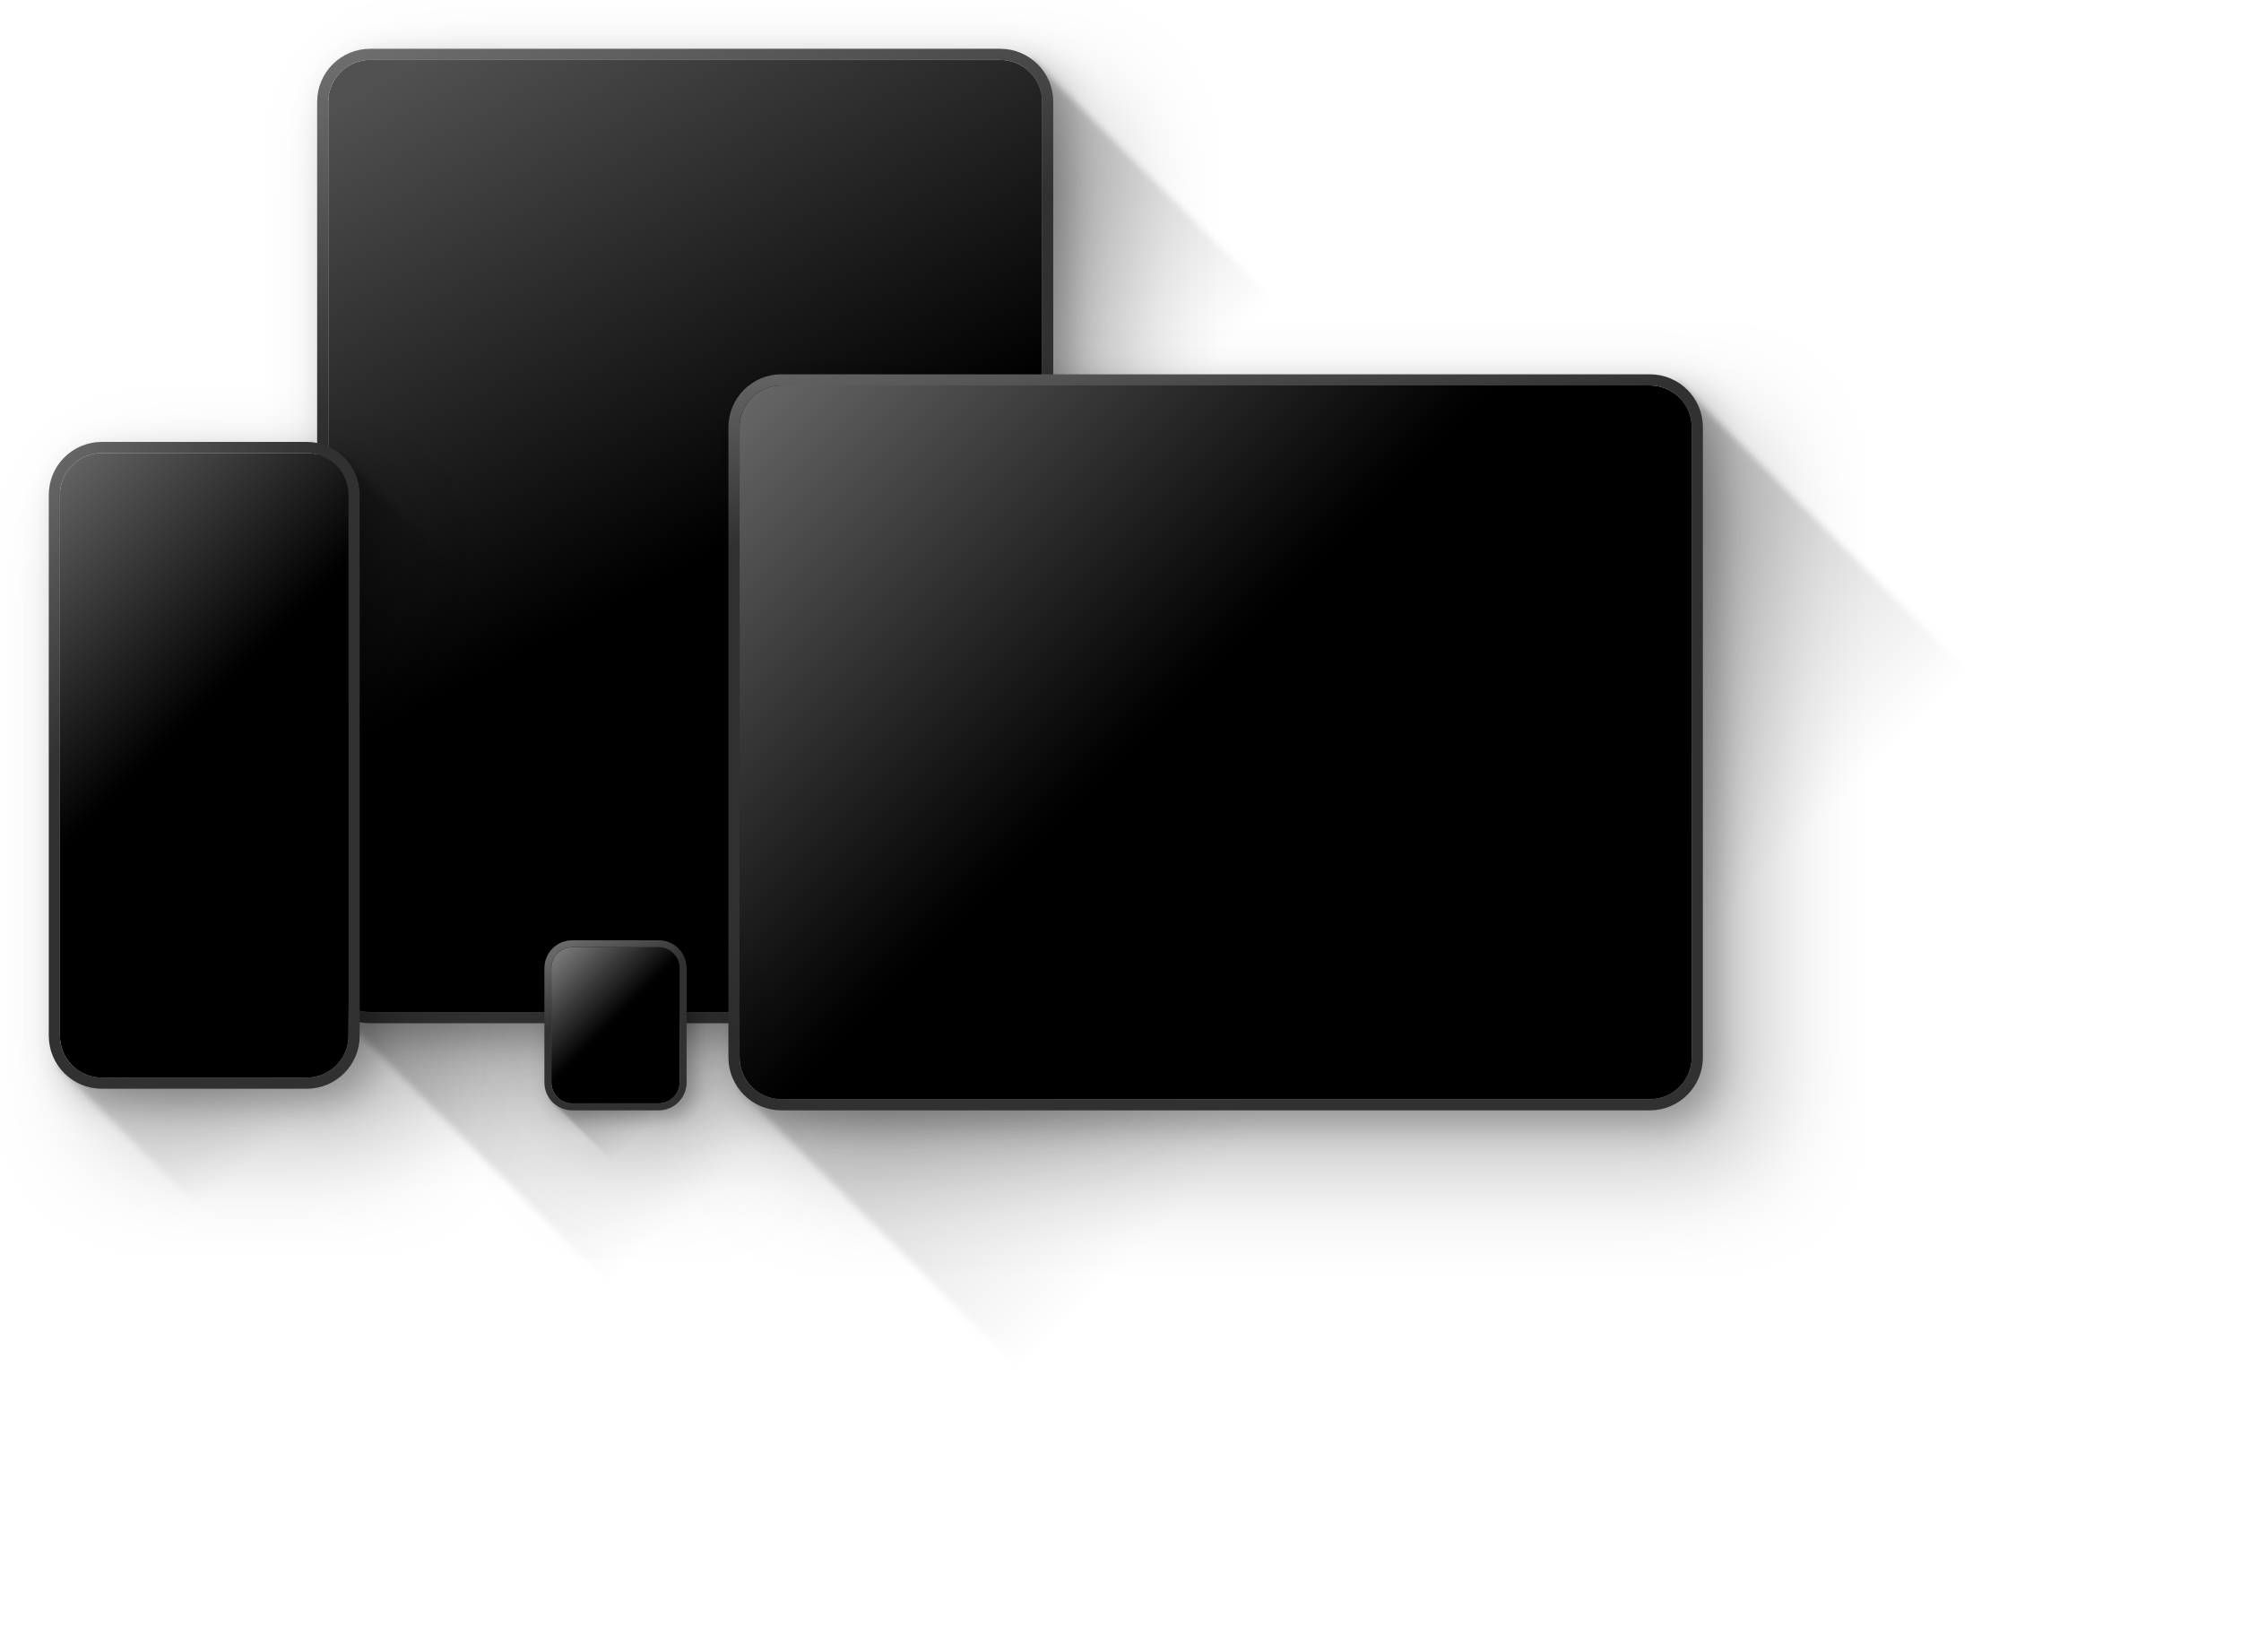
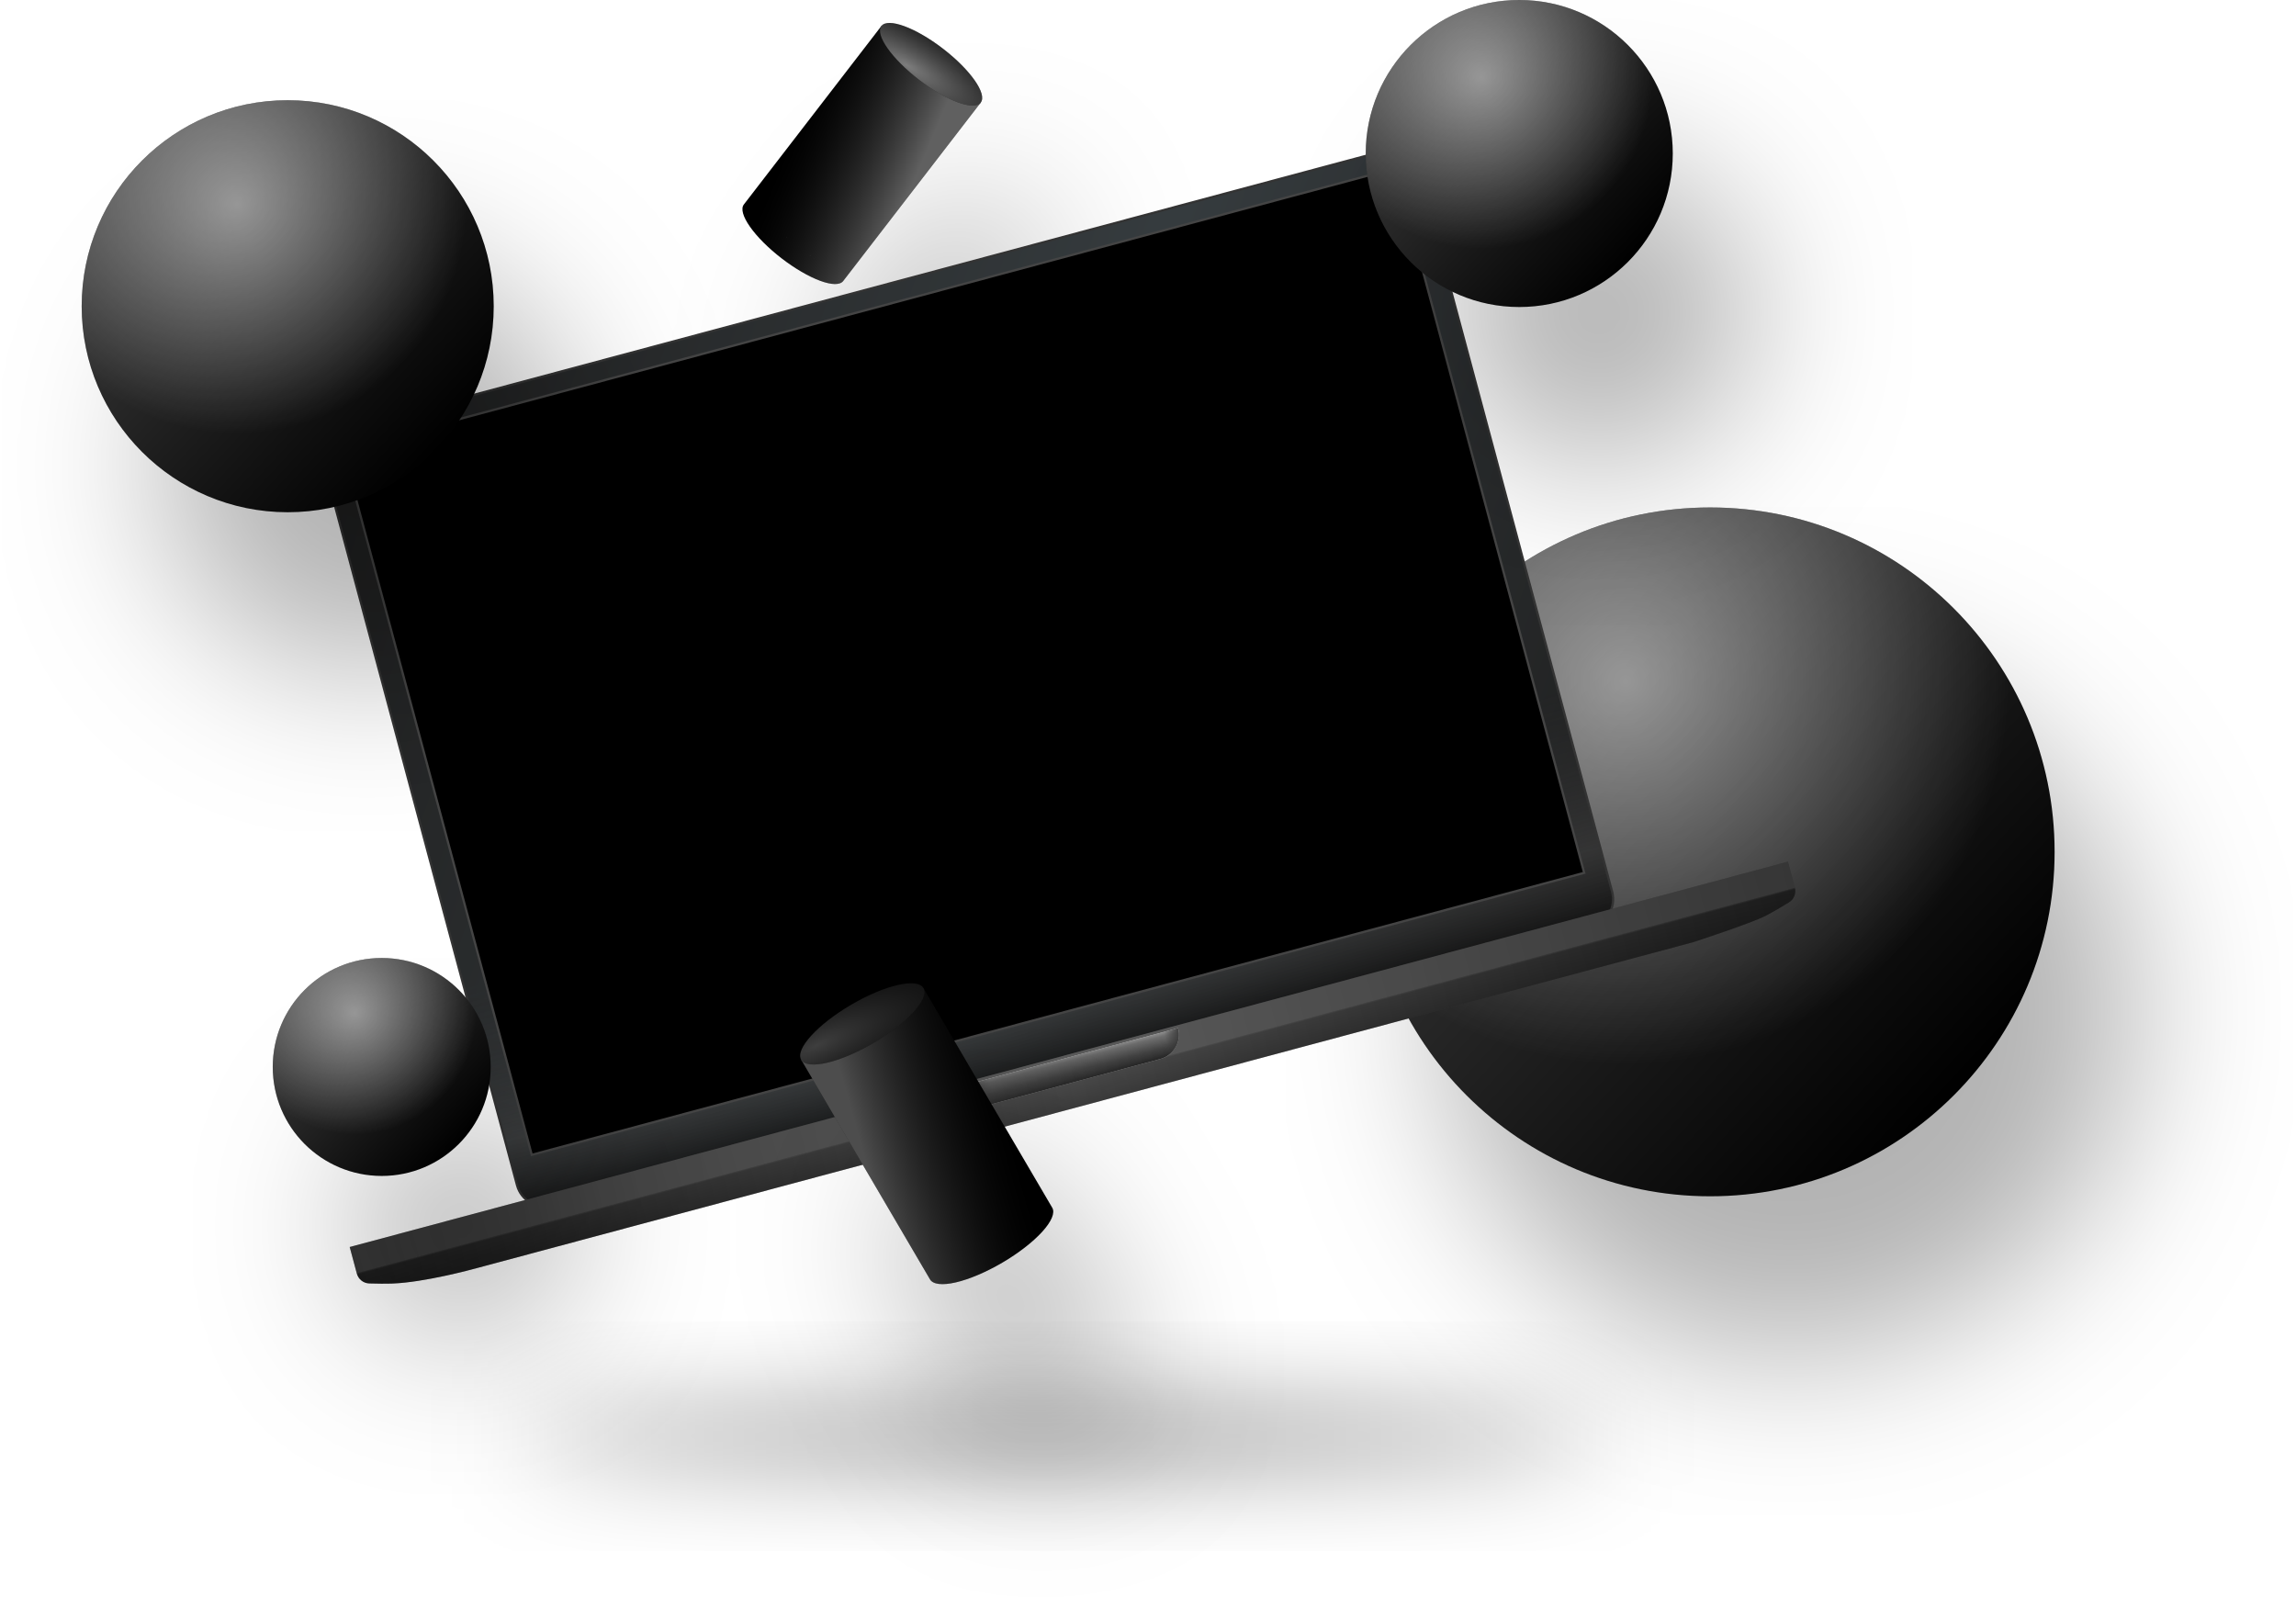
- <svg xmlns="http://www.w3.org/2000/svg" width="3215" height="2369" viewBox="0 0 3215 2369" fill="none">
-   <g filter="url(#filter0_f)">
-     <path d="M2279 883L1479 83V883H2279Z" fill="url(#paint0_linear)" />
+ <svg xmlns="http://www.w3.org/2000/svg" width="759" height="535" viewBox="0 0 759 535" fill="none">
+   <g filter="url(#filter0_d)">
+     <path fill-rule="evenodd" clip-rule="evenodd" d="M291.376 8.595L324.212 33.902L278.735 92.909L245.899 67.602L291.376 8.595ZM247.909 74.94C245.572 71.603 244.849 68.964 245.899 67.602L262.317 80.255L278.735 92.909C277.685 94.271 274.949 94.244 271.127 92.834C267.306 91.425 262.713 88.747 258.359 85.391C254.004 82.036 250.245 78.276 247.909 74.94Z" fill="black" />
+     <path fill-rule="evenodd" clip-rule="evenodd" d="M291.376 8.595L324.212 33.902L278.735 92.909L245.899 67.602L291.376 8.595ZM247.909 74.94C245.572 71.603 244.849 68.964 245.899 67.602L262.317 80.255L278.735 92.909C277.685 94.271 274.949 94.244 271.127 92.834C267.306 91.425 262.713 88.747 258.359 85.391C254.004 82.036 250.245 78.276 247.909 74.94Z" fill="url(#paint0_linear)" fill-opacity="0.5" />
  </g>
-   <g filter="url(#filter1_f)">
-     <path d="M1268 2236L468 1436H1268V2236Z" fill="url(#paint1_linear)" />
+   <ellipse rx="20.728" ry="6.485" transform="matrix(-0.792061 -0.610442 -0.610442 0.792061 307.794 21.2482)" fill="black" />
+   <ellipse rx="20.728" ry="6.485" transform="matrix(-0.792061 -0.610442 -0.610442 0.792061 307.794 21.2482)" fill="url(#paint1_radial)" />
+   <g filter="url(#filter1_d)">
+     <circle cx="565.337" cy="281.633" r="113.863" fill="black" />
+     <circle cx="565.337" cy="281.633" r="113.863" fill="url(#paint2_linear)" fill-opacity="0.5" />
+     <circle cx="565.337" cy="281.633" r="113.863" fill="url(#paint3_radial)" fill-opacity="0.5" />
  </g>
-   <g filter="url(#filter2_dd)">
-     <rect x="471" y="86" width="1024" height="1366" rx="60" fill="url(#paint2_linear)" />
-     <rect x="463" y="78" width="1040" height="1382" rx="68" stroke="url(#paint3_linear)" stroke-width="16" />
+   <g filter="url(#filter2_f)">
+     <ellipse cx="351.177" cy="474.911" rx="180.262" ry="4.207" fill="black" />
  </g>
-   <g filter="url(#filter3_f)">
-     <path d="M3205 1345L2405 545V1345H3205Z" fill="url(#paint4_linear)" />
+   <path d="M457.649 49.891L113.642 142.068C108.671 143.4 105.722 148.509 107.054 153.479L170.931 391.872C172.263 396.843 177.372 399.792 182.342 398.46L526.349 306.284C531.319 304.952 534.269 299.843 532.937 294.873L469.06 56.48C467.728 51.509 462.619 48.559 457.649 49.891Z" fill="url(#paint4_linear)" />
+   <path d="M457.649 49.891L113.642 142.068C108.671 143.4 105.722 148.509 107.054 153.479L170.931 391.872C172.263 396.843 177.372 399.792 182.342 398.46L526.349 306.284C531.319 304.952 534.269 299.843 532.937 294.873L469.06 56.48C467.728 51.509 462.619 48.559 457.649 49.891Z" fill="url(#paint5_linear)" />
+   <path d="M457.649 49.891L113.642 142.068C108.671 143.4 105.722 148.509 107.054 153.479L170.931 391.872C172.263 396.843 177.372 399.792 182.342 398.46L526.349 306.284C531.319 304.952 534.269 299.843 532.937 294.873L469.06 56.48C467.728 51.509 462.619 48.559 457.649 49.891Z" stroke="#333333" stroke-width="0.745" />
+   <path d="M523.33 288.666L523.69 288.569L523.594 288.209L462.531 60.32C461.838 57.735 459.182 56.201 456.597 56.894L118.053 147.606C115.468 148.299 113.934 150.956 114.627 153.54L175.69 381.43L175.786 381.79L176.146 381.694L523.33 288.666Z" fill="black" stroke="#444444" stroke-width="0.745" />
+   <path d="M115.605 412.266L591.047 284.871L593.336 293.413C593.843 295.305 593.061 297.307 591.389 298.327C589.205 299.658 586.154 301.476 583.775 302.725C579.109 305.176 559.622 311.523 559.622 311.523L159.762 418.665C159.367 418.771 158.983 418.877 158.588 418.986C155.451 419.853 140.276 423.914 129.866 424.335C127.494 424.431 124.383 424.378 122.064 424.311C120.118 424.255 118.458 422.916 117.955 421.036L115.605 412.266Z" fill="url(#paint6_linear)" />
+   <path d="M115.605 412.266L591.047 284.871L593.336 293.413C593.843 295.305 593.061 297.307 591.389 298.327C589.205 299.658 586.154 301.476 583.775 302.725C579.109 305.176 559.622 311.523 559.622 311.523L159.762 418.665C159.367 418.771 158.983 418.877 158.588 418.986C155.451 419.853 140.276 423.914 129.866 424.335C127.494 424.431 124.383 424.378 122.064 424.311C120.118 424.255 118.458 422.916 117.955 421.036L115.605 412.266Z" fill="url(#paint7_linear)" fill-opacity="0.3" />
+   <path d="M317.715 359.106L389.435 339.889V339.889C390.628 344.342 387.985 348.918 383.533 350.111L327.937 365.008C323.485 366.201 318.908 363.559 317.715 359.106V359.106Z" fill="#C4C4C4" />
+   <path d="M317.715 359.106L389.435 339.889V339.889C390.628 344.342 387.985 348.918 383.533 350.111L327.937 365.008C323.485 366.201 318.908 363.559 317.715 359.106V359.106Z" fill="url(#paint8_linear)" />
+   <path d="M317.715 359.106L389.435 339.889V339.889C390.628 344.342 387.985 348.918 383.533 350.111L327.937 365.008C323.485 366.201 318.908 363.559 317.715 359.106V359.106Z" fill="url(#paint9_linear)" />
+   <g filter="url(#filter3_d)">
+     <circle cx="502.226" cy="50.752" r="50.752" fill="black" />
+     <circle cx="502.226" cy="50.752" r="50.752" fill="url(#paint10_linear)" fill-opacity="0.5" />
+     <circle cx="502.226" cy="50.752" r="50.752" fill="url(#paint11_radial)" fill-opacity="0.5" />
  </g>
-   <g filter="url(#filter4_f)">
-     <path d="M1856 2359L1056 1559H1856V2359Z" fill="url(#paint5_linear)" />
+   <g filter="url(#filter4_d)">
+     <circle cx="126.189" cy="352.744" r="36.026" fill="black" />
+     <circle cx="126.189" cy="352.744" r="36.026" fill="url(#paint12_linear)" fill-opacity="0.5" />
+     <circle cx="126.189" cy="352.744" r="36.026" fill="url(#paint13_radial)" fill-opacity="0.5" />
  </g>
-   <g filter="url(#filter5_dd)">
-     <rect x="1061" y="553" width="1366" height="1024" rx="60" fill="url(#paint6_linear)" />
-     <rect x="1053" y="545" width="1382" height="1040" rx="68" stroke="url(#paint7_linear)" stroke-width="16" />
+   <g filter="url(#filter5_d)">
+     <circle cx="95.107" cy="101.241" r="68.107" fill="black" />
+     <circle cx="95.107" cy="101.241" r="68.107" fill="url(#paint14_linear)" fill-opacity="0.5" />
+     <circle cx="95.107" cy="101.241" r="68.107" fill="url(#paint15_radial)" fill-opacity="0.5" />
  </g>
-   <g filter="url(#filter6_f)">
-     <path d="M883 1047L483 647V1047H883Z" fill="url(#paint8_linear)" />
+   <g filter="url(#filter6_d)">
+     <path fill-rule="evenodd" clip-rule="evenodd" d="M305.26 326.655L264.852 350.352L307.435 422.965L307.434 422.966C308.417 424.642 311.488 425.001 315.972 423.965C320.456 422.928 325.986 420.58 331.344 417.438C336.703 414.296 341.451 410.616 344.545 407.209C347.639 403.802 348.825 400.946 347.842 399.269L347.843 399.269L305.26 326.655Z" fill="black" />
+     <path fill-rule="evenodd" clip-rule="evenodd" d="M305.26 326.655L264.852 350.352L307.435 422.965L307.434 422.966C308.417 424.642 311.488 425.001 315.972 423.965C320.456 422.928 325.986 420.58 331.344 417.438C336.703 414.296 341.451 410.616 344.545 407.209C347.639 403.802 348.825 400.946 347.842 399.269L347.843 399.269L305.26 326.655Z" fill="url(#paint16_linear)" fill-opacity="0.4" />
  </g>
-   <g filter="url(#filter7_f)">
-     <path d="M481 1928L81 1528H481V1928Z" fill="url(#paint9_linear)" />
-   </g>
-   <g filter="url(#filter8_dd)">
-     <rect x="86" y="650" width="414" height="896" rx="60" fill="url(#paint10_linear)" />
-     <rect x="78" y="642" width="430" height="912" rx="68" stroke="url(#paint11_linear)" stroke-width="16" />
-   </g>
-   <g filter="url(#filter9_f)">
-     <path d="M1146 1535L966 1355V1535H1146Z" fill="url(#paint12_linear)" />
-   </g>
-   <g filter="url(#filter10_f)">
-     <path d="M932 1720L787 1575H932V1720Z" fill="url(#paint13_linear)" />
-   </g>
-   <g filter="url(#filter11_dd)">
-     <rect x="791" y="1359" width="184" height="224" rx="30" fill="url(#paint14_linear)" />
-     <rect x="786" y="1354" width="194" height="234" rx="35" stroke="url(#paint15_linear)" stroke-width="10" />
-   </g>
+   <ellipse cx="285.056" cy="338.504" rx="23.422" ry="7.327" transform="rotate(-30.3887 285.056 338.504)" fill="black" />
+   <ellipse cx="285.056" cy="338.504" rx="23.422" ry="7.327" transform="rotate(-30.3887 285.056 338.504)" fill="url(#paint17_radial)" fill-opacity="0.5" />
  <defs>
-     <filter id="filter0_f" x="1469" y="73" width="820" height="820" filterUnits="userSpaceOnUse" color-interpolation-filters="sRGB">
+     <filter id="filter0_d" x="215.644" y="8.595" width="187.457" height="194.635" filterUnits="userSpaceOnUse" color-interpolation-filters="sRGB">
+       <feFlood flood-opacity="0" result="BackgroundImageFix" />
+       <feColorMatrix in="SourceAlpha" type="matrix" values="0 0 0 0 0 0 0 0 0 0 0 0 0 0 0 0 0 0 127 0" />
+       <feOffset dx="26.296" dy="52.593" />
+       <feGaussianBlur stdDeviation="26.296" />
+       <feColorMatrix type="matrix" values="0 0 0 0 0 0 0 0 0 0 0 0 0 0 0 0 0 0 0.3 0" />
+       <feBlend mode="normal" in2="BackgroundImageFix" result="effect1_dropShadow" />
+       <feBlend mode="normal" in="SourceGraphic" in2="effect1_dropShadow" result="shape" />
+     </filter>
+     <filter id="filter1_d" x="425.178" y="167.77" width="332.911" height="332.911" filterUnits="userSpaceOnUse" color-interpolation-filters="sRGB">
+       <feFlood flood-opacity="0" result="BackgroundImageFix" />
+       <feColorMatrix in="SourceAlpha" type="matrix" values="0 0 0 0 0 0 0 0 0 0 0 0 0 0 0 0 0 0 127 0" />
+       <feOffset dx="26.296" dy="52.593" />
+       <feGaussianBlur stdDeviation="26.296" />
+       <feColorMatrix type="matrix" values="0 0 0 0 0 0 0 0 0 0 0 0 0 0 0 0 0 0 0.3 0" />
+       <feBlend mode="normal" in2="BackgroundImageFix" result="effect1_dropShadow" />
+       <feBlend mode="normal" in="SourceGraphic" in2="effect1_dropShadow" result="shape" />
+     </filter>
+     <filter id="filter2_f" x="137.255" y="437.044" width="427.843" height="75.733" filterUnits="userSpaceOnUse" color-interpolation-filters="sRGB">
      <feFlood flood-opacity="0" result="BackgroundImageFix" />
      <feBlend mode="normal" in="SourceGraphic" in2="BackgroundImageFix" result="shape" />
-       <feGaussianBlur stdDeviation="5" result="effect1_foregroundBlur" />
+       <feGaussianBlur stdDeviation="16.83" result="effect1_foregroundBlur" />
    </filter>
-     <filter id="filter1_f" x="458" y="1426" width="820" height="820" filterUnits="userSpaceOnUse" color-interpolation-filters="sRGB">
-       <feFlood flood-opacity="0" result="BackgroundImageFix" />
-       <feBlend mode="normal" in="SourceGraphic" in2="BackgroundImageFix" result="shape" />
-       <feGaussianBlur stdDeviation="5" result="effect1_foregroundBlur" />
-     </filter>
-     <filter id="filter2_dd" x="385" y="0" width="1356" height="1698" filterUnits="userSpaceOnUse" color-interpolation-filters="sRGB">
+     <filter id="filter3_d" x="425.178" y="0" width="206.689" height="206.689" filterUnits="userSpaceOnUse" color-interpolation-filters="sRGB">
      <feFlood flood-opacity="0" result="BackgroundImageFix" />
      <feColorMatrix in="SourceAlpha" type="matrix" values="0 0 0 0 0 0 0 0 0 0 0 0 0 0 0 0 0 0 127 0" />
-       <feOffset dx="80" dy="80" />
-       <feGaussianBlur stdDeviation="75" />
-       <feColorMatrix type="matrix" values="0 0 0 0 0 0 0 0 0 0 0 0 0 0 0 0 0 0 0.25 0" />
+       <feOffset dx="26.296" dy="52.593" />
+       <feGaussianBlur stdDeviation="26.296" />
+       <feColorMatrix type="matrix" values="0 0 0 0 0 0 0 0 0 0 0 0 0 0 0 0 0 0 0.3 0" />
      <feBlend mode="normal" in2="BackgroundImageFix" result="effect1_dropShadow" />
-       <feColorMatrix in="SourceAlpha" type="matrix" values="0 0 0 0 0 0 0 0 0 0 0 0 0 0 0 0 0 0 127 0" />
-       <feOffset dx="20" dy="20" />
-       <feGaussianBlur stdDeviation="25" />
-       <feColorMatrix type="matrix" values="0 0 0 0 0 0 0 0 0 0 0 0 0 0 0 0 0 0 0.25 0" />
-       <feBlend mode="normal" in2="effect1_dropShadow" result="effect2_dropShadow" />
-       <feBlend mode="normal" in="SourceGraphic" in2="effect2_dropShadow" result="shape" />
+       <feBlend mode="normal" in="SourceGraphic" in2="effect1_dropShadow" result="shape" />
    </filter>
-     <filter id="filter3_f" x="2395" y="535" width="820" height="820" filterUnits="userSpaceOnUse" color-interpolation-filters="sRGB">
-       <feFlood flood-opacity="0" result="BackgroundImageFix" />
-       <feBlend mode="normal" in="SourceGraphic" in2="BackgroundImageFix" result="shape" />
-       <feGaussianBlur stdDeviation="5" result="effect1_foregroundBlur" />
-     </filter>
-     <filter id="filter4_f" x="1046" y="1549" width="820" height="820" filterUnits="userSpaceOnUse" color-interpolation-filters="sRGB">
-       <feFlood flood-opacity="0" result="BackgroundImageFix" />
-       <feBlend mode="normal" in="SourceGraphic" in2="BackgroundImageFix" result="shape" />
-       <feGaussianBlur stdDeviation="5" result="effect1_foregroundBlur" />
-     </filter>
-     <filter id="filter5_dd" x="975" y="467" width="1698" height="1356" filterUnits="userSpaceOnUse" color-interpolation-filters="sRGB">
+     <filter id="filter4_d" x="63.867" y="316.718" width="177.237" height="177.237" filterUnits="userSpaceOnUse" color-interpolation-filters="sRGB">
      <feFlood flood-opacity="0" result="BackgroundImageFix" />
      <feColorMatrix in="SourceAlpha" type="matrix" values="0 0 0 0 0 0 0 0 0 0 0 0 0 0 0 0 0 0 127 0" />
-       <feOffset dx="80" dy="80" />
-       <feGaussianBlur stdDeviation="75" />
-       <feColorMatrix type="matrix" values="0 0 0 0 0 0 0 0 0 0 0 0 0 0 0 0 0 0 0.25 0" />
+       <feOffset dx="26.296" dy="52.593" />
+       <feGaussianBlur stdDeviation="26.296" />
+       <feColorMatrix type="matrix" values="0 0 0 0 0 0 0 0 0 0 0 0 0 0 0 0 0 0 0.3 0" />
      <feBlend mode="normal" in2="BackgroundImageFix" result="effect1_dropShadow" />
-       <feColorMatrix in="SourceAlpha" type="matrix" values="0 0 0 0 0 0 0 0 0 0 0 0 0 0 0 0 0 0 127 0" />
-       <feOffset dx="20" dy="20" />
-       <feGaussianBlur stdDeviation="25" />
-       <feColorMatrix type="matrix" values="0 0 0 0 0 0 0 0 0 0 0 0 0 0 0 0 0 0 0.25 0" />
-       <feBlend mode="normal" in2="effect1_dropShadow" result="effect2_dropShadow" />
-       <feBlend mode="normal" in="SourceGraphic" in2="effect2_dropShadow" result="shape" />
+       <feBlend mode="normal" in="SourceGraphic" in2="effect1_dropShadow" result="shape" />
    </filter>
-     <filter id="filter6_f" x="473" y="637" width="420" height="420" filterUnits="userSpaceOnUse" color-interpolation-filters="sRGB">
-       <feFlood flood-opacity="0" result="BackgroundImageFix" />
-       <feBlend mode="normal" in="SourceGraphic" in2="BackgroundImageFix" result="shape" />
-       <feGaussianBlur stdDeviation="5" result="effect1_foregroundBlur" />
-     </filter>
-     <filter id="filter7_f" x="71" y="1518" width="420" height="420" filterUnits="userSpaceOnUse" color-interpolation-filters="sRGB">
-       <feFlood flood-opacity="0" result="BackgroundImageFix" />
-       <feBlend mode="normal" in="SourceGraphic" in2="BackgroundImageFix" result="shape" />
-       <feGaussianBlur stdDeviation="5" result="effect1_foregroundBlur" />
-     </filter>
-     <filter id="filter8_dd" x="0" y="564" width="746" height="1228" filterUnits="userSpaceOnUse" color-interpolation-filters="sRGB">
+     <filter id="filter5_d" x="0.704" y="33.133" width="241.4" height="241.4" filterUnits="userSpaceOnUse" color-interpolation-filters="sRGB">
      <feFlood flood-opacity="0" result="BackgroundImageFix" />
      <feColorMatrix in="SourceAlpha" type="matrix" values="0 0 0 0 0 0 0 0 0 0 0 0 0 0 0 0 0 0 127 0" />
-       <feOffset dx="80" dy="80" />
-       <feGaussianBlur stdDeviation="75" />
-       <feColorMatrix type="matrix" values="0 0 0 0 0 0 0 0 0 0 0 0 0 0 0 0 0 0 0.25 0" />
+       <feOffset dx="26.296" dy="52.593" />
+       <feGaussianBlur stdDeviation="26.296" />
+       <feColorMatrix type="matrix" values="0 0 0 0 0 0 0 0 0 0 0 0 0 0 0 0 0 0 0.3 0" />
      <feBlend mode="normal" in2="BackgroundImageFix" result="effect1_dropShadow" />
-       <feColorMatrix in="SourceAlpha" type="matrix" values="0 0 0 0 0 0 0 0 0 0 0 0 0 0 0 0 0 0 127 0" />
-       <feOffset dx="20" dy="20" />
-       <feGaussianBlur stdDeviation="25" />
-       <feColorMatrix type="matrix" values="0 0 0 0 0 0 0 0 0 0 0 0 0 0 0 0 0 0 0.25 0" />
-       <feBlend mode="normal" in2="effect1_dropShadow" result="effect2_dropShadow" />
-       <feBlend mode="normal" in="SourceGraphic" in2="effect2_dropShadow" result="shape" />
+       <feBlend mode="normal" in="SourceGraphic" in2="effect1_dropShadow" result="shape" />
    </filter>
-     <filter id="filter9_f" x="961" y="1350" width="190" height="190" filterUnits="userSpaceOnUse" color-interpolation-filters="sRGB">
-       <feFlood flood-opacity="0" result="BackgroundImageFix" />
-       <feBlend mode="normal" in="SourceGraphic" in2="BackgroundImageFix" result="shape" />
-       <feGaussianBlur stdDeviation="2.5" result="effect1_foregroundBlur" />
-     </filter>
-     <filter id="filter10_f" x="782" y="1570" width="155" height="155" filterUnits="userSpaceOnUse" color-interpolation-filters="sRGB">
-       <feFlood flood-opacity="0" result="BackgroundImageFix" />
-       <feBlend mode="normal" in="SourceGraphic" in2="BackgroundImageFix" result="shape" />
-       <feGaussianBlur stdDeviation="2.5" result="effect1_foregroundBlur" />
-     </filter>
-     <filter id="filter11_dd" x="691" y="1259" width="504" height="544" filterUnits="userSpaceOnUse" color-interpolation-filters="sRGB">
+     <filter id="filter6_d" x="238.555" y="326.655" width="191.883" height="207.816" filterUnits="userSpaceOnUse" color-interpolation-filters="sRGB">
      <feFlood flood-opacity="0" result="BackgroundImageFix" />
      <feColorMatrix in="SourceAlpha" type="matrix" values="0 0 0 0 0 0 0 0 0 0 0 0 0 0 0 0 0 0 127 0" />
-       <feOffset dx="60" dy="60" />
-       <feGaussianBlur stdDeviation="75" />
-       <feColorMatrix type="matrix" values="0 0 0 0 0 0 0 0 0 0 0 0 0 0 0 0 0 0 0.25 0" />
+       <feOffset dx="26.296" dy="52.593" />
+       <feGaussianBlur stdDeviation="26.296" />
+       <feColorMatrix type="matrix" values="0 0 0 0 0 0 0 0 0 0 0 0 0 0 0 0 0 0 0.3 0" />
      <feBlend mode="normal" in2="BackgroundImageFix" result="effect1_dropShadow" />
-       <feColorMatrix in="SourceAlpha" type="matrix" values="0 0 0 0 0 0 0 0 0 0 0 0 0 0 0 0 0 0 127 0" />
-       <feOffset dx="10" dy="10" />
-       <feGaussianBlur stdDeviation="12.5" />
-       <feColorMatrix type="matrix" values="0 0 0 0 0 0 0 0 0 0 0 0 0 0 0 0 0 0 0.25 0" />
-       <feBlend mode="normal" in2="effect1_dropShadow" result="effect2_dropShadow" />
-       <feBlend mode="normal" in="SourceGraphic" in2="effect2_dropShadow" result="shape" />
+       <feBlend mode="normal" in="SourceGraphic" in2="effect1_dropShadow" result="shape" />
    </filter>
-     <linearGradient id="paint0_linear" x1="1493.32" y1="102.861" x2="1958.87" y2="569.587" gradientUnits="userSpaceOnUse">
-       <stop stop-opacity="0.25" />
-       <stop offset="0.708" stop-opacity="0" />
+     <linearGradient id="paint0_linear" x1="299.495" y1="65.973" x2="260.033" y2="49.263" gradientUnits="userSpaceOnUse">
+       <stop stop-color="white" stop-opacity="0.75" />
+       <stop offset="1" stop-color="#373737" stop-opacity="0" />
    </linearGradient>
-     <linearGradient id="paint1_linear" x1="454.919" y1="1257.07" x2="959.308" y2="1759.26" gradientUnits="userSpaceOnUse">
-       <stop stop-opacity="0.3" />
+     <radialGradient id="paint1_radial" cx="0" cy="0" r="1" gradientUnits="userSpaceOnUse" gradientTransform="translate(5.99397 5.16292) rotate(97.125) scale(26.7539 85.5185)">
+       <stop stop-color="white" stop-opacity="0.49" />
      <stop offset="1" stop-opacity="0" />
+     </radialGradient>
+     <linearGradient id="paint2_linear" x1="484.427" y1="201.527" x2="652.409" y2="357.185" gradientUnits="userSpaceOnUse">
+       <stop stop-color="white" stop-opacity="0.47" />
+       <stop offset="1" stop-color="white" stop-opacity="0" />
    </linearGradient>
-     <linearGradient id="paint2_linear" x1="596" y1="86" x2="983" y2="807.5" gradientUnits="userSpaceOnUse">
-       <stop stop-color="#515151" />
+     <radialGradient id="paint3_radial" cx="0" cy="0" r="1" gradientUnits="userSpaceOnUse" gradientTransform="translate(537.206 225.104) rotate(53.9993) scale(127.166)">
+       <stop stop-color="white" />
+       <stop offset="1" stop-color="white" stop-opacity="0" />
+     </radialGradient>
+     <linearGradient id="paint4_linear" x1="105.099" y1="144.743" x2="538.26" y2="293.824" gradientUnits="userSpaceOnUse">
+       <stop stop-color="#333333" />
+       <stop offset="0.531" stop-color="#596368" />
+       <stop offset="1" stop-color="#333333" />
+     </linearGradient>
+     <linearGradient id="paint5_linear" x1="285.742" y1="96.34" x2="356.155" y2="359.125" gradientUnits="userSpaceOnUse">
+       <stop offset="0.688" stop-opacity="0.4" />
+       <stop offset="0.884" stop-color="#333333" stop-opacity="0.643" />
+       <stop offset="1" stop-opacity="0.94" />
+     </linearGradient>
+     <linearGradient id="paint6_linear" x1="591.047" y1="284.872" x2="115.605" y2="412.266" gradientUnits="userSpaceOnUse">
+       <stop stop-color="#212121" />
+       <stop offset="0.5" stop-color="#555555" />
+       <stop offset="1" stop-color="#212121" />
+     </linearGradient>
+     <linearGradient id="paint7_linear" x1="353.326" y1="348.569" x2="357.887" y2="365.589" gradientUnits="userSpaceOnUse">
+       <stop stop-color="#666666" />
+       <stop offset="0.5" stop-color="#666666" />
+       <stop offset="0.542" stop-opacity="0.5" />
      <stop offset="1" />
    </linearGradient>
-     <linearGradient id="paint3_linear" x1="394.5" y1="-264" x2="634.033" y2="535.094" gradientUnits="userSpaceOnUse">
-       <stop stop-color="#9B9B9B" />
-       <stop offset="1" stop-color="#313131" />
+     <linearGradient id="paint8_linear" x1="353.575" y1="349.498" x2="355.735" y2="357.56" gradientUnits="userSpaceOnUse">
+       <stop stop-color="#999999" />
+       <stop offset="0.151" stop-color="#777777" />
+       <stop offset="0.609" stop-color="#444444" />
+       <stop offset="0.823" stop-color="#333333" />
+       <stop offset="1" stop-color="#222222" />
    </linearGradient>
-     <linearGradient id="paint4_linear" x1="2419.32" y1="564.861" x2="2922.82" y2="1069.63" gradientUnits="userSpaceOnUse">
-       <stop stop-opacity="0.25" />
-       <stop offset="0.797" stop-opacity="0" />
+     <linearGradient id="paint9_linear" x1="317.715" y1="359.106" x2="389.435" y2="339.889" gradientUnits="userSpaceOnUse">
+       <stop stop-color="#333333" />
+       <stop offset="0.13" stop-color="#333333" stop-opacity="0.42" />
+       <stop offset="0.932" stop-color="#333333" stop-opacity="0.119" />
+       <stop offset="1" stop-color="#333333" stop-opacity="0.83" />
    </linearGradient>
-     <linearGradient id="paint5_linear" x1="1042.92" y1="1380.07" x2="1547.31" y2="1882.26" gradientUnits="userSpaceOnUse">
-       <stop stop-opacity="0.25" />
+     <linearGradient id="paint10_linear" x1="466.162" y1="15.046" x2="541.036" y2="84.427" gradientUnits="userSpaceOnUse">
+       <stop stop-color="white" stop-opacity="0.47" />
+       <stop offset="1" stop-color="white" stop-opacity="0" />
+     </linearGradient>
+     <radialGradient id="paint11_radial" cx="0" cy="0" r="1" gradientUnits="userSpaceOnUse" gradientTransform="translate(489.687 25.5551) rotate(53.9993) scale(56.6814)">
+       <stop stop-color="white" />
+       <stop offset="1" stop-color="white" stop-opacity="0" />
+     </radialGradient>
+     <linearGradient id="paint12_linear" x1="100.589" y1="327.399" x2="153.738" y2="376.648" gradientUnits="userSpaceOnUse">
+       <stop stop-color="white" stop-opacity="0.47" />
+       <stop offset="1" stop-color="white" stop-opacity="0" />
+     </linearGradient>
+     <radialGradient id="paint13_radial" cx="0" cy="0" r="1" gradientUnits="userSpaceOnUse" gradientTransform="translate(117.288 334.858) rotate(53.9993) scale(40.235)">
+       <stop stop-color="white" />
+       <stop offset="1" stop-color="white" stop-opacity="0" />
+     </radialGradient>
+     <linearGradient id="paint14_linear" x1="46.711" y1="53.325" x2="147.19" y2="146.432" gradientUnits="userSpaceOnUse">
+       <stop stop-color="white" stop-opacity="0.47" />
+       <stop offset="1" stop-color="white" stop-opacity="0" />
+     </linearGradient>
+     <radialGradient id="paint15_radial" cx="0" cy="0" r="1" gradientUnits="userSpaceOnUse" gradientTransform="translate(78.2809 67.4274) rotate(53.9993) scale(76.0647)">
+       <stop stop-color="white" />
+       <stop offset="1" stop-color="white" stop-opacity="0" />
+     </radialGradient>
+     <linearGradient id="paint16_linear" x1="287.996" y1="389.819" x2="334.609" y2="376.702" gradientUnits="userSpaceOnUse">
+       <stop stop-color="white" stop-opacity="0.75" />
+       <stop offset="1" stop-color="#373737" stop-opacity="0" />
+     </linearGradient>
+     <radialGradient id="paint17_radial" cx="0" cy="0" r="1" gradientUnits="userSpaceOnUse" gradientTransform="translate(268.407 337.01) rotate(97.125) scale(30.2304 96.631)">
+       <stop stop-color="white" stop-opacity="0.49" />
      <stop offset="1" stop-opacity="0" />
-     </linearGradient>
-     <linearGradient id="paint6_linear" x1="631.5" y1="464.5" x2="1429.5" y2="1262.5" gradientUnits="userSpaceOnUse">
-       <stop stop-color="#9B9B9B" />
-       <stop offset="1" />
-     </linearGradient>
-     <linearGradient id="paint7_linear" x1="1061" y1="286" x2="1154.23" y2="834.128" gradientUnits="userSpaceOnUse">
-       <stop stop-color="#9B9B9B" />
-       <stop offset="0.875" stop-color="#313131" />
-     </linearGradient>
-     <linearGradient id="paint8_linear" x1="490.159" y1="656.93" x2="703.397" y2="870.828" gradientUnits="userSpaceOnUse">
-       <stop stop-opacity="0.25" />
-       <stop offset="0.797" stop-opacity="0" />
-     </linearGradient>
-     <linearGradient id="paint9_linear" x1="98.033" y1="1462.11" x2="308.472" y2="1713.14" gradientUnits="userSpaceOnUse">
-       <stop stop-opacity="0.25" />
-       <stop offset="1" stop-opacity="0" />
-     </linearGradient>
-     <linearGradient id="paint10_linear" x1="-44" y1="497.5" x2="381" y2="922.5" gradientUnits="userSpaceOnUse">
-       <stop stop-color="#9B9B9B" />
-       <stop offset="1" />
-     </linearGradient>
-     <linearGradient id="paint11_linear" x1="-67" y1="416.808" x2="351.772" y2="767.373" gradientUnits="userSpaceOnUse">
-       <stop stop-color="#9B9B9B" />
-       <stop offset="1" stop-color="#313131" />
-     </linearGradient>
-     <linearGradient id="paint12_linear" x1="969.222" y1="1359.47" x2="1065.18" y2="1455.72" gradientUnits="userSpaceOnUse">
-       <stop stop-opacity="0.25" />
-       <stop offset="0.797" stop-opacity="0" />
-     </linearGradient>
-     <linearGradient id="paint13_linear" x1="802.5" y1="1575.52" x2="885.681" y2="1658.34" gradientUnits="userSpaceOnUse">
-       <stop stop-opacity="0.25" />
-       <stop offset="1" stop-opacity="0" />
-     </linearGradient>
-     <linearGradient id="paint14_linear" x1="769" y1="1349" x2="883" y2="1463" gradientUnits="userSpaceOnUse">
-       <stop stop-color="#9B9B9B" />
-       <stop offset="1" />
-     </linearGradient>
-     <linearGradient id="paint15_linear" x1="725" y1="1301.88" x2="811.606" y2="1464.17" gradientUnits="userSpaceOnUse">
-       <stop stop-color="#9B9B9B" />
-       <stop offset="1" stop-color="#313131" />
-     </linearGradient>
+     </radialGradient>
  </defs>
</svg>
